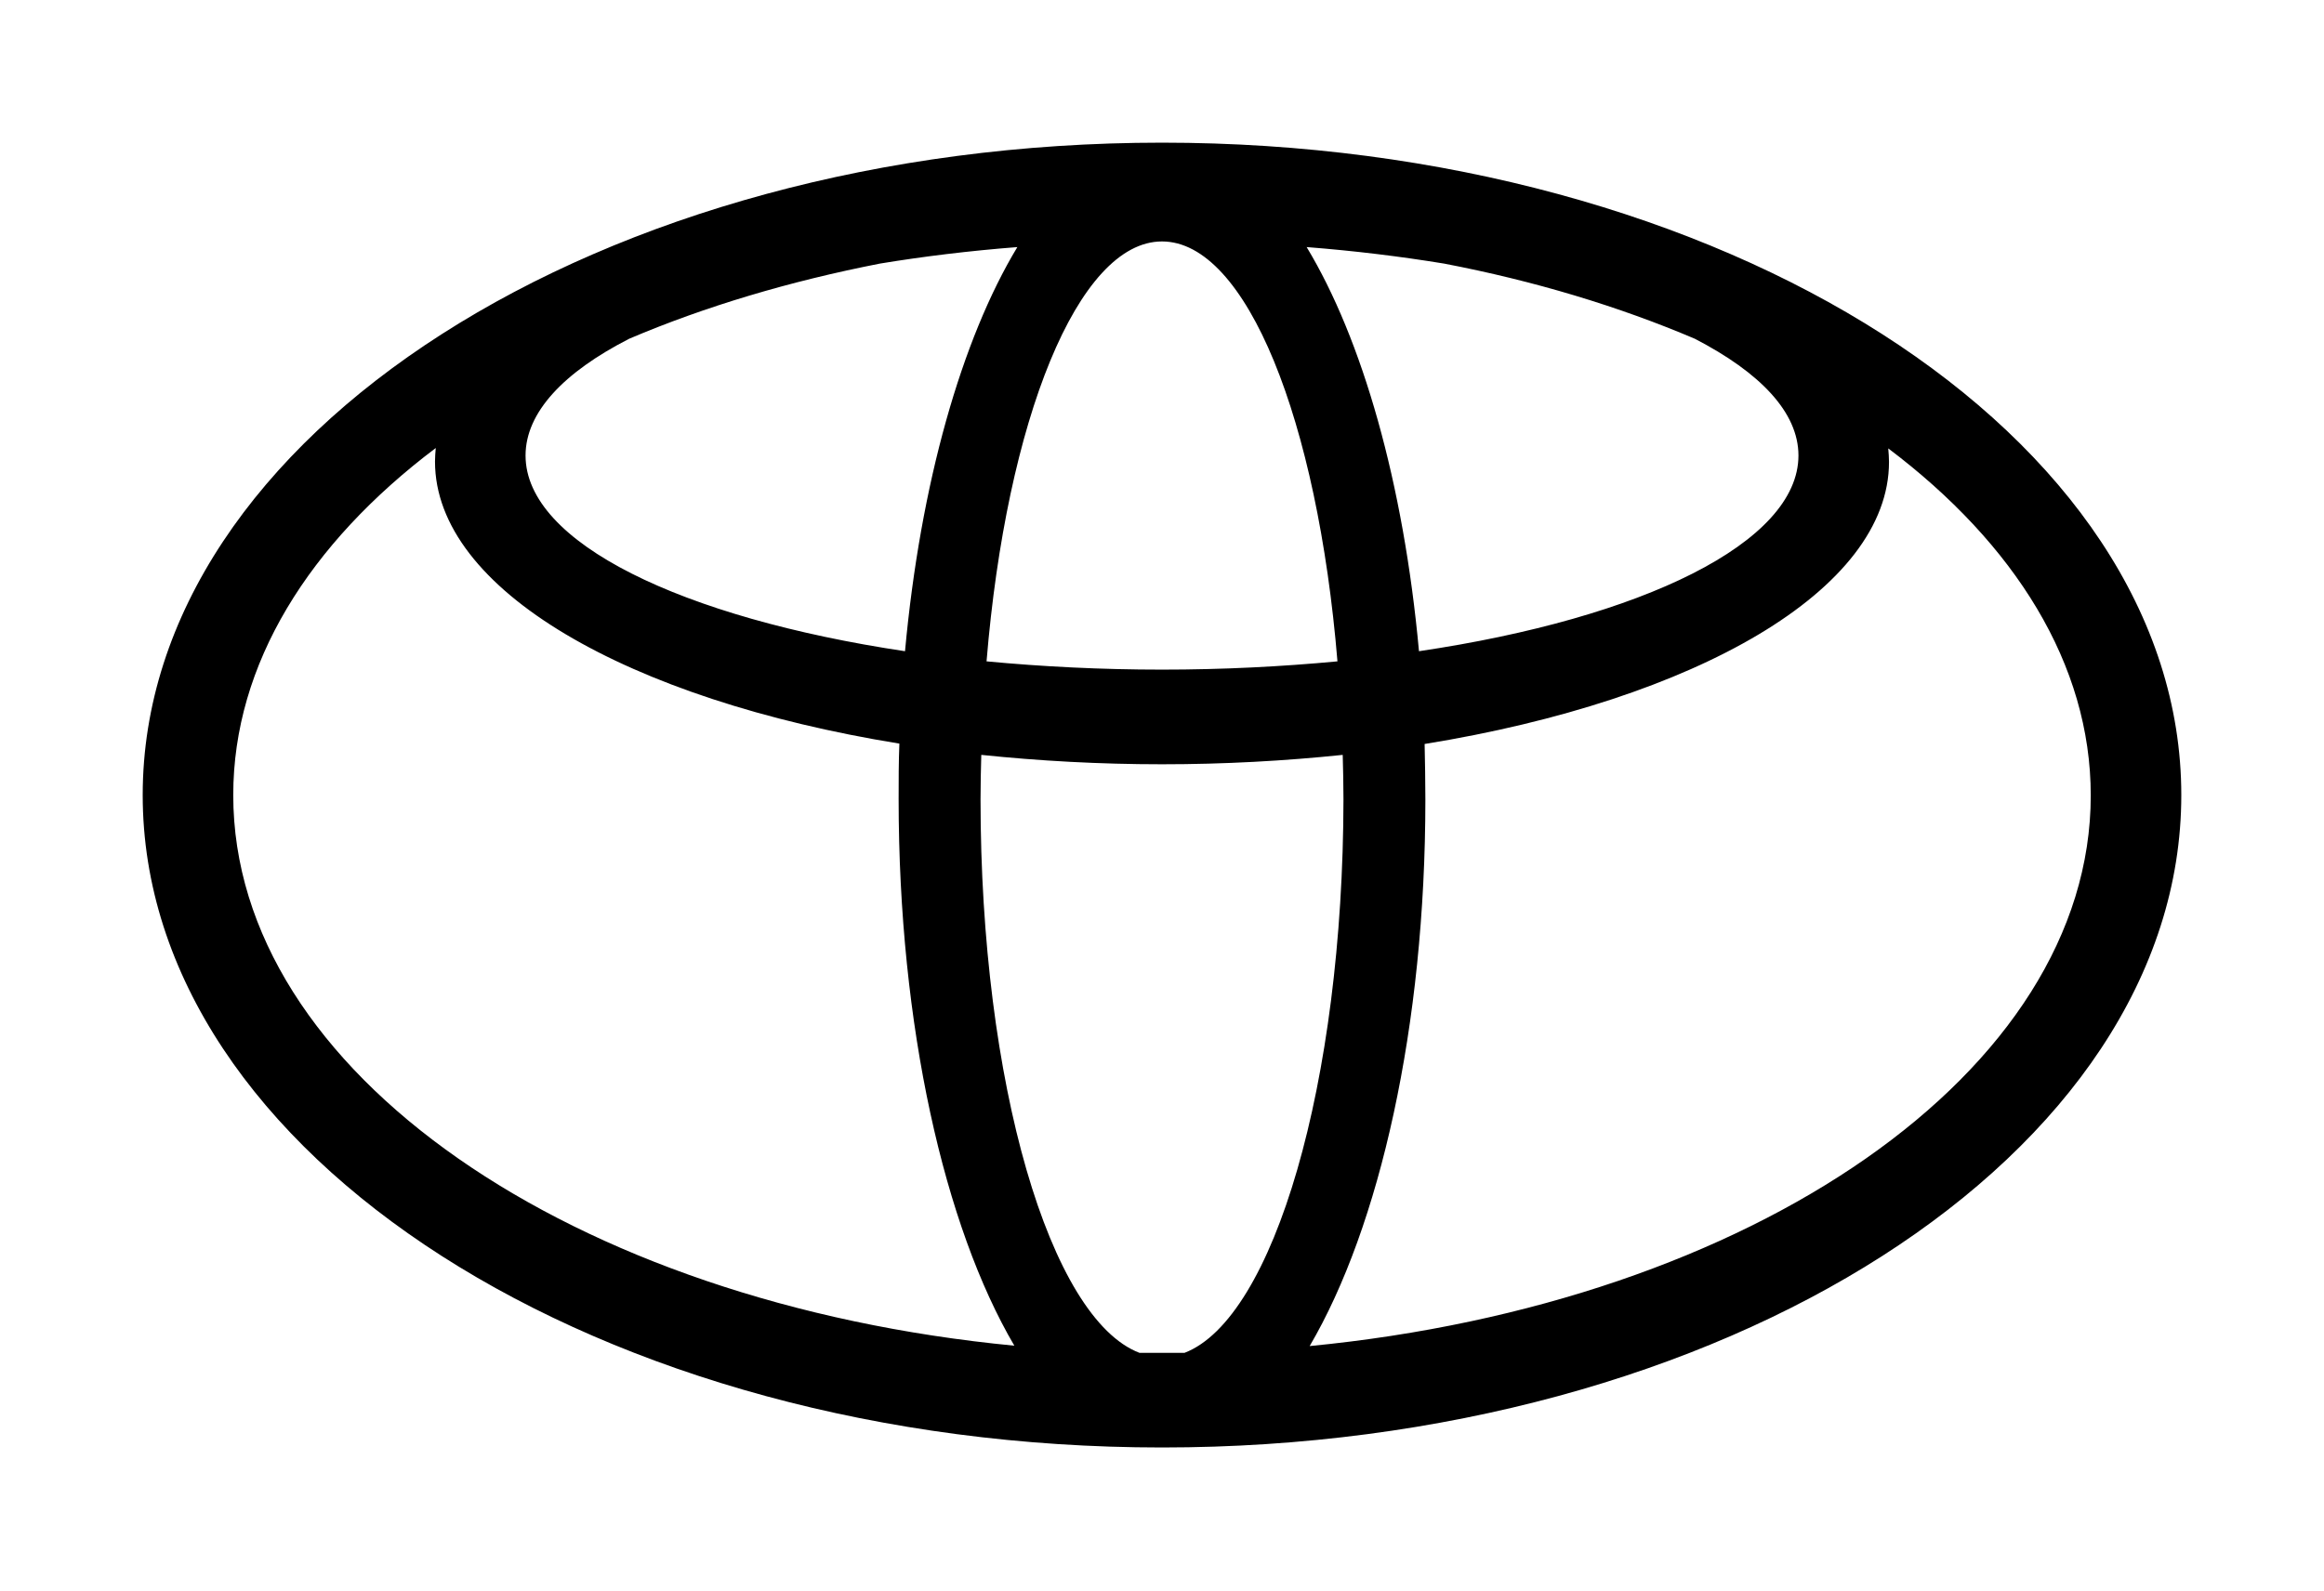
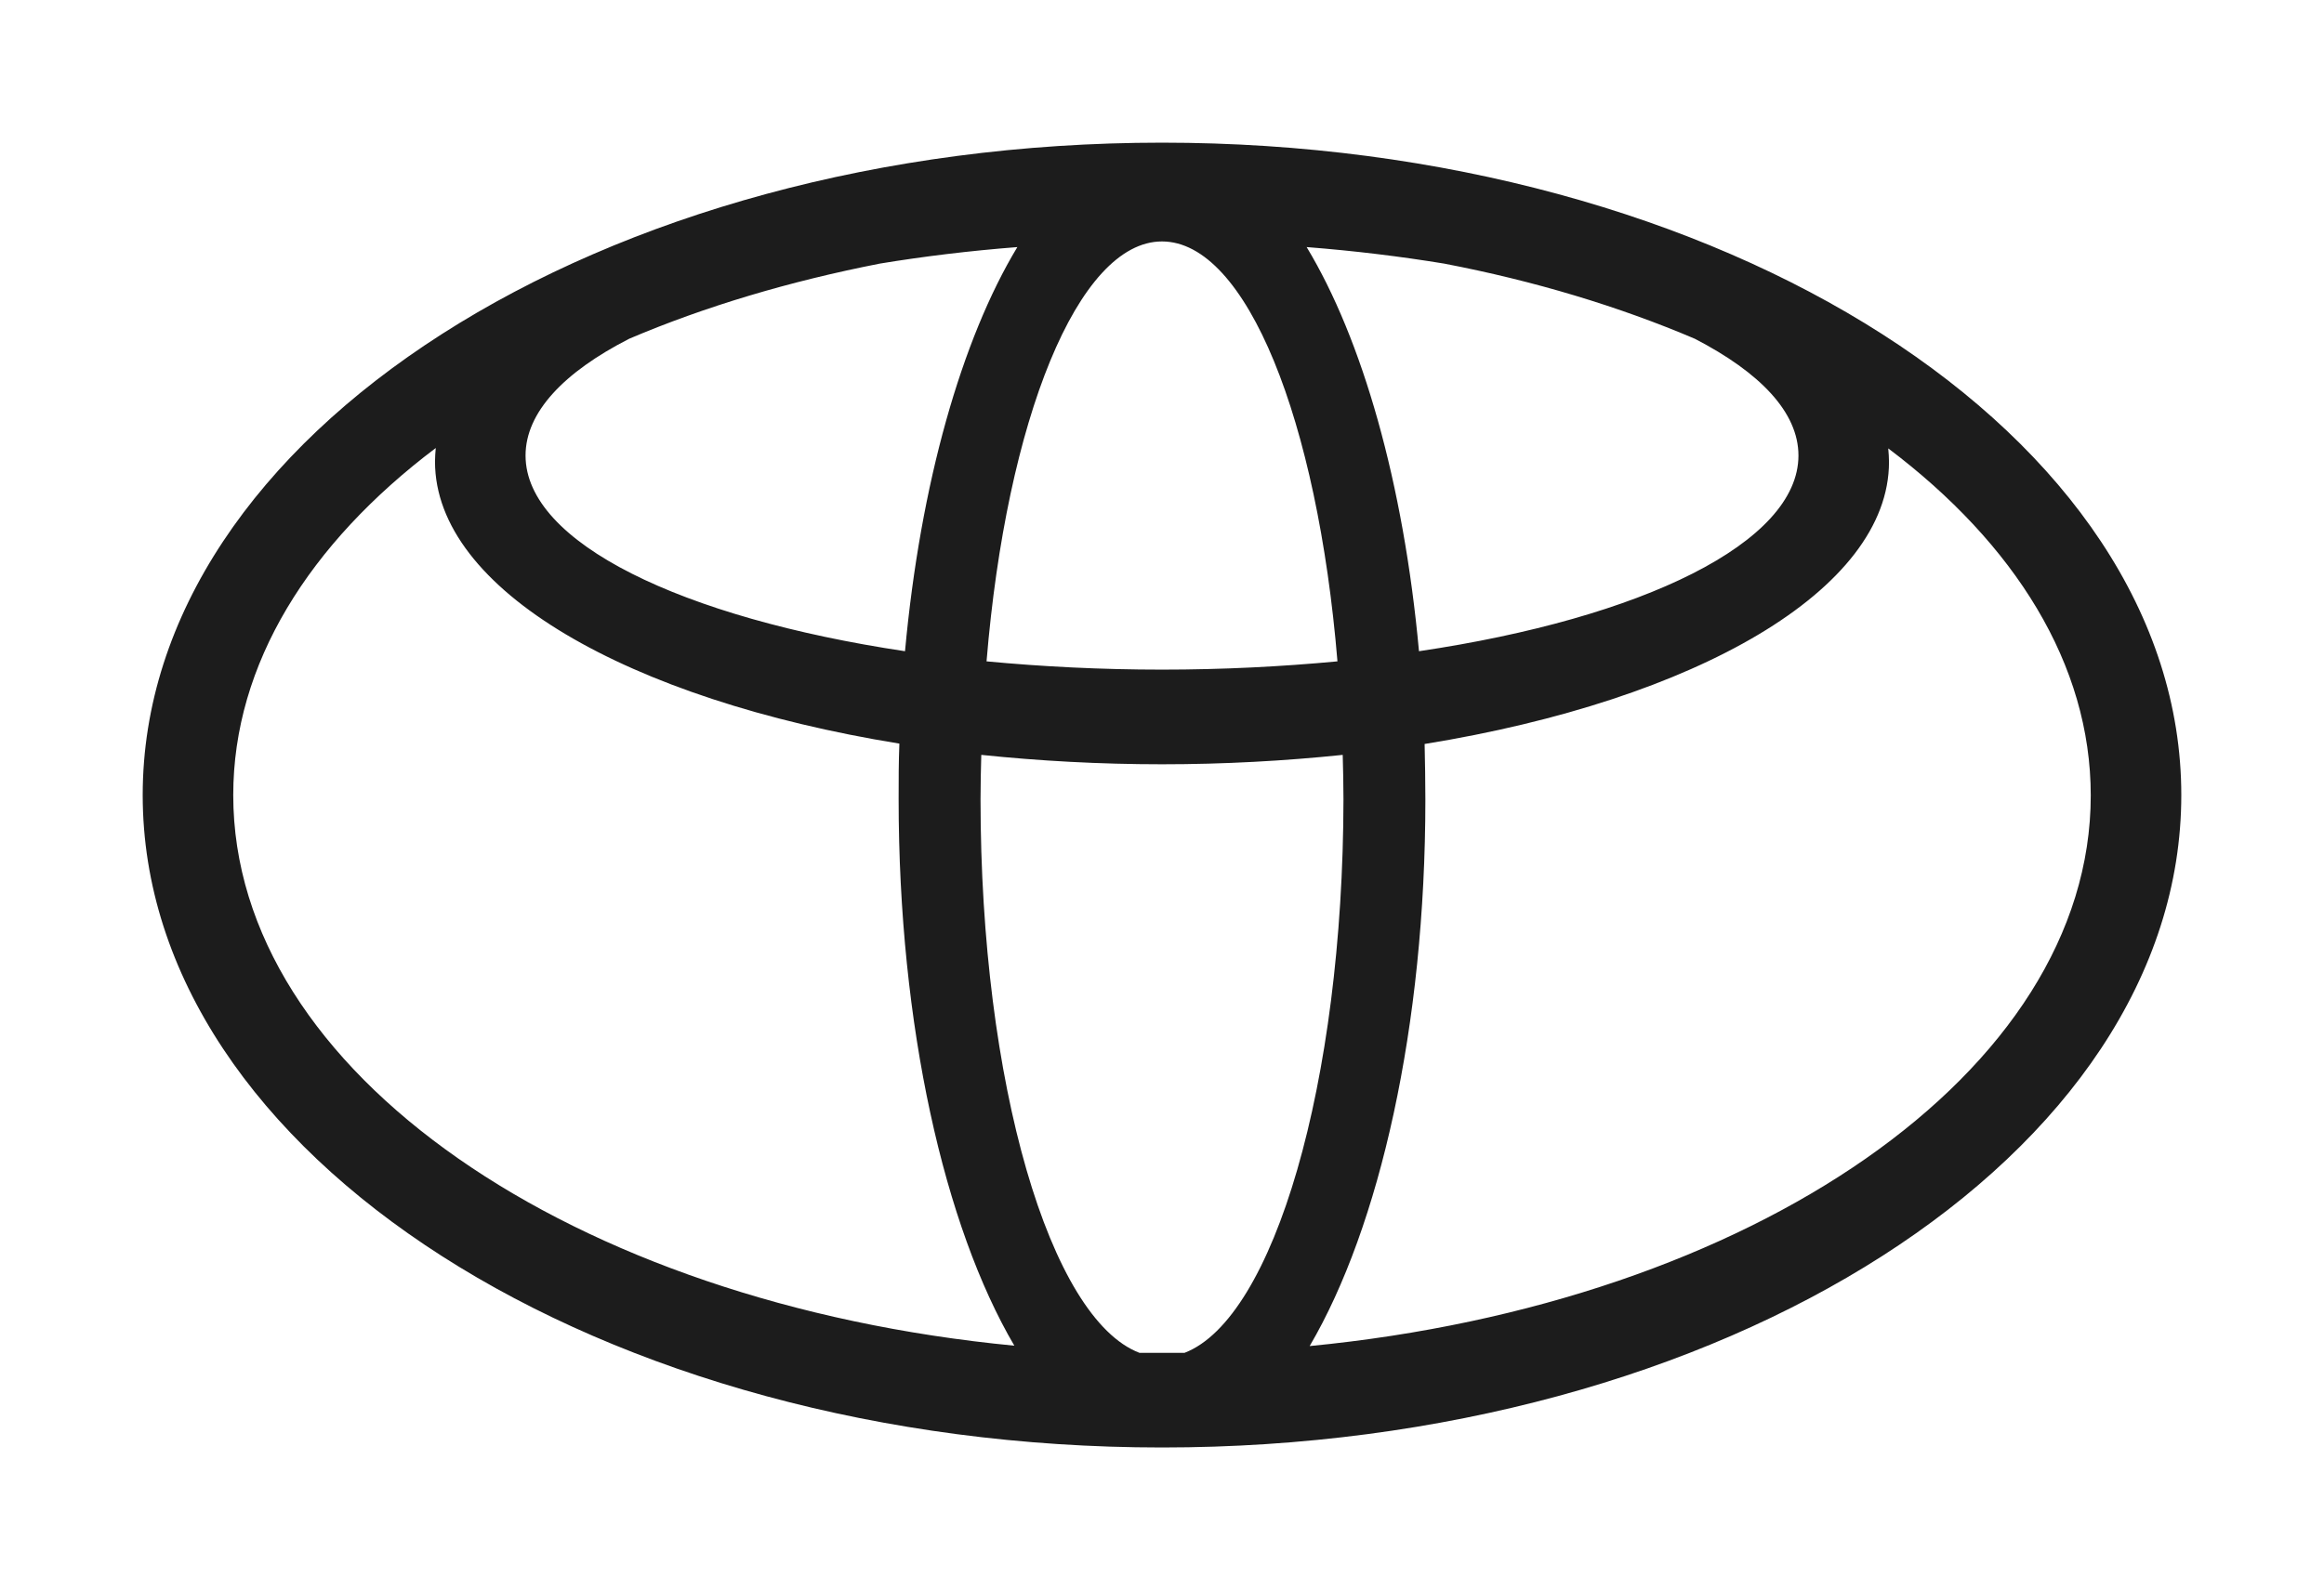
- <svg xmlns="http://www.w3.org/2000/svg" fill="#000000" version="1.1" id="Layer_1" viewBox="-35.982 61.618 618.564 423.364" xml:space="preserve">
+ <svg xmlns="http://www.w3.org/2000/svg" fill="#1c1c1c" version="1.1" id="Layer_1" viewBox="-35.982 61.618 618.564 423.364" xml:space="preserve">
  <g>
    <path d="M273.3,99.6C123.9,99.6,2,177.6,2,273.3s121.9,173.7,271.3,173.7c149.4,0,271.3-78,271.3-173.7S422.7,99.6,273.3,99.6   L273.3,99.6z M348.4,131.8c24,4.6,46.5,11.4,66.7,20c17.4,9,27.6,19.6,27.6,31.1c0,23.2-41.6,43.3-101,52.1   c-4.1-44.8-15.1-83.1-29.9-107.6C324.6,128.4,336.8,129.9,348.4,131.8L348.4,131.8z M273.3,125.9c22.5,0,41.4,47.7,46.7,111.8   c-14.9,1.4-30.5,2.2-46.7,2.2c-16.2,0-31.9-0.8-46.7-2.2C231.9,173.5,250.9,125.9,273.3,125.9L273.3,125.9z M131.5,151.8   c20.2-8.6,42.7-15.3,66.7-20c11.5-1.9,23.8-3.4,36.6-4.4C220,151.9,209,190.3,204.9,235c-59.4-8.9-101-28.9-101-52.1   C103.9,171.4,114.1,160.7,131.5,151.8L131.5,151.8z M26.1,273.3c0-34.9,20.2-67,53.9-92.4c-0.1,1.2-0.2,2.4-0.2,3.6   c0,34.1,51.4,63.4,123.6,75.1c-0.2,4.9-0.2,9.8-0.2,14.8c0,60.4,12.2,113.8,30.8,145.5C116.4,408.6,26.1,347.1,26.1,273.3   L26.1,273.3z M279.3,421.8c-2,0-4,0-6,0c-2,0-4,0-6,0c-23.8-9.1-42.3-71.8-42.3-147.4c0-4,0.1-7.9,0.2-11.8   c15.4,1.6,31.5,2.5,48.1,2.5c16.6,0,32.7-0.9,48.1-2.5c0.1,3.9,0.2,7.9,0.2,11.8C321.5,350,303,412.7,279.3,421.8L279.3,421.8z    M312.6,420c18.6-31.7,30.8-85.1,30.8-145.5c0-5-0.1-9.9-0.2-14.8c72.2-11.7,123.6-41,123.6-75.1c0-1.2-0.1-2.4-0.2-3.6   c33.7,25.4,53.9,57.5,53.9,92.4C520.5,347.1,430.2,408.6,312.6,420L312.6,420z" />
  </g>
</svg>
